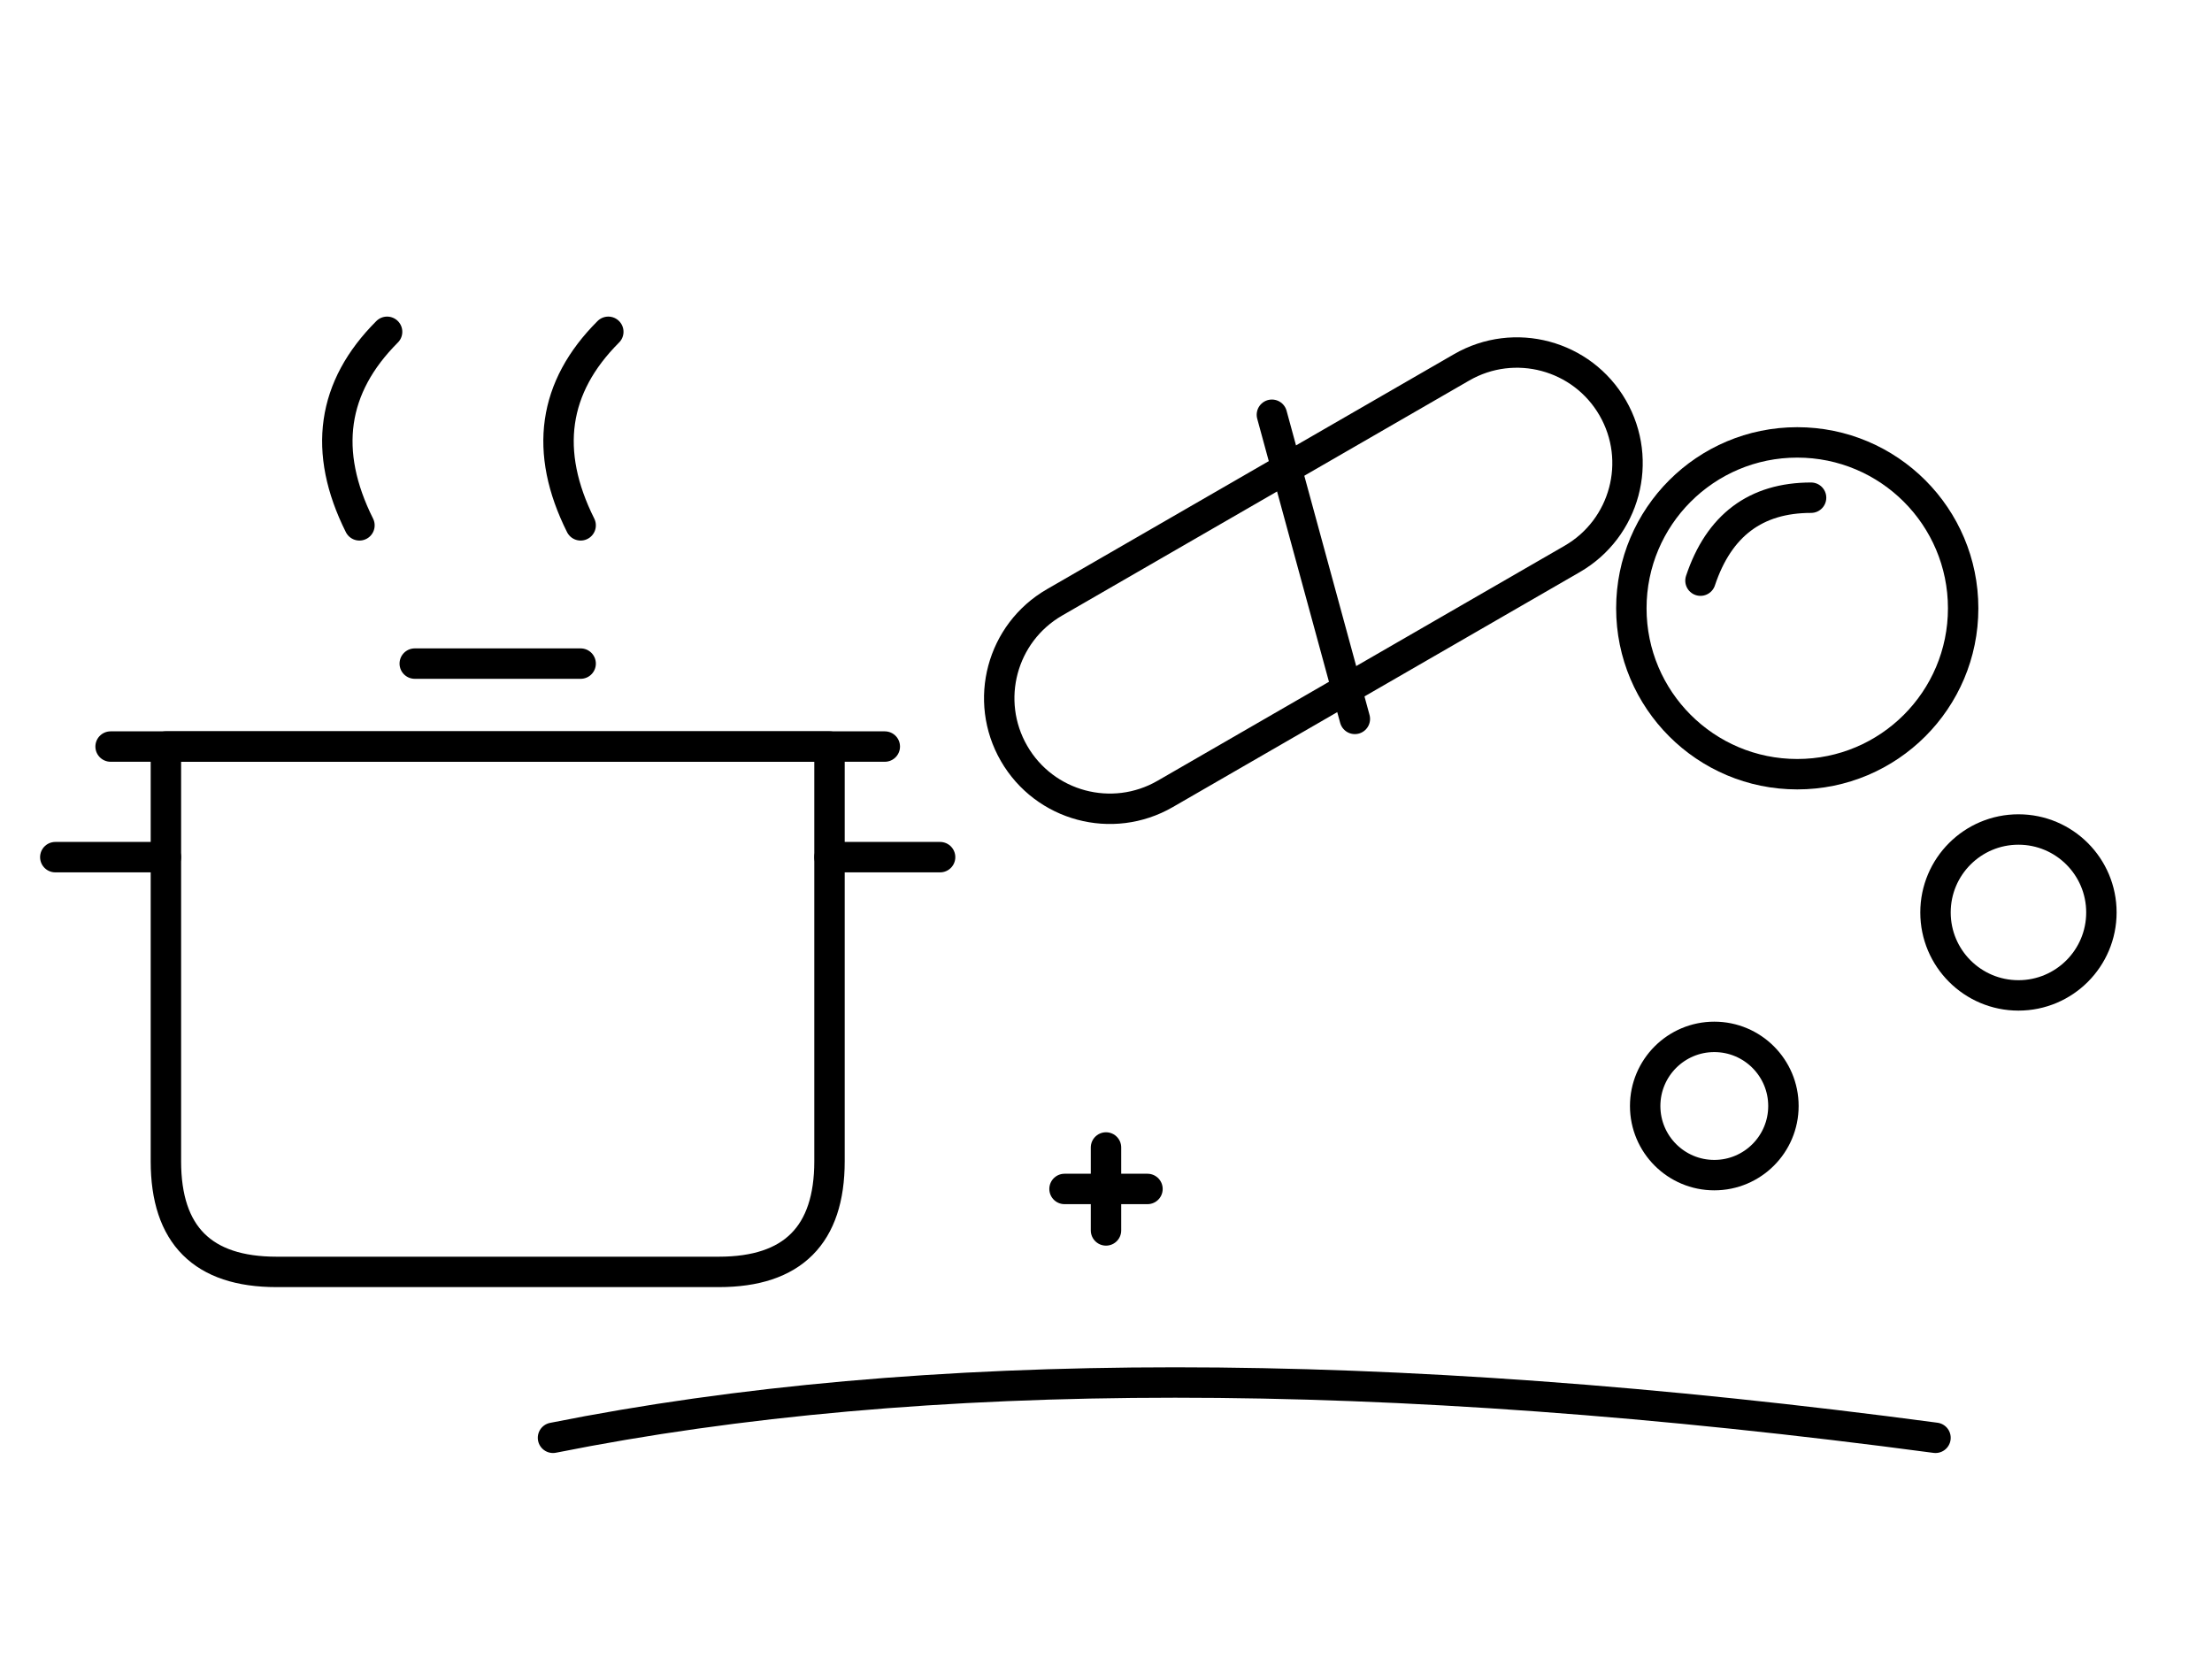
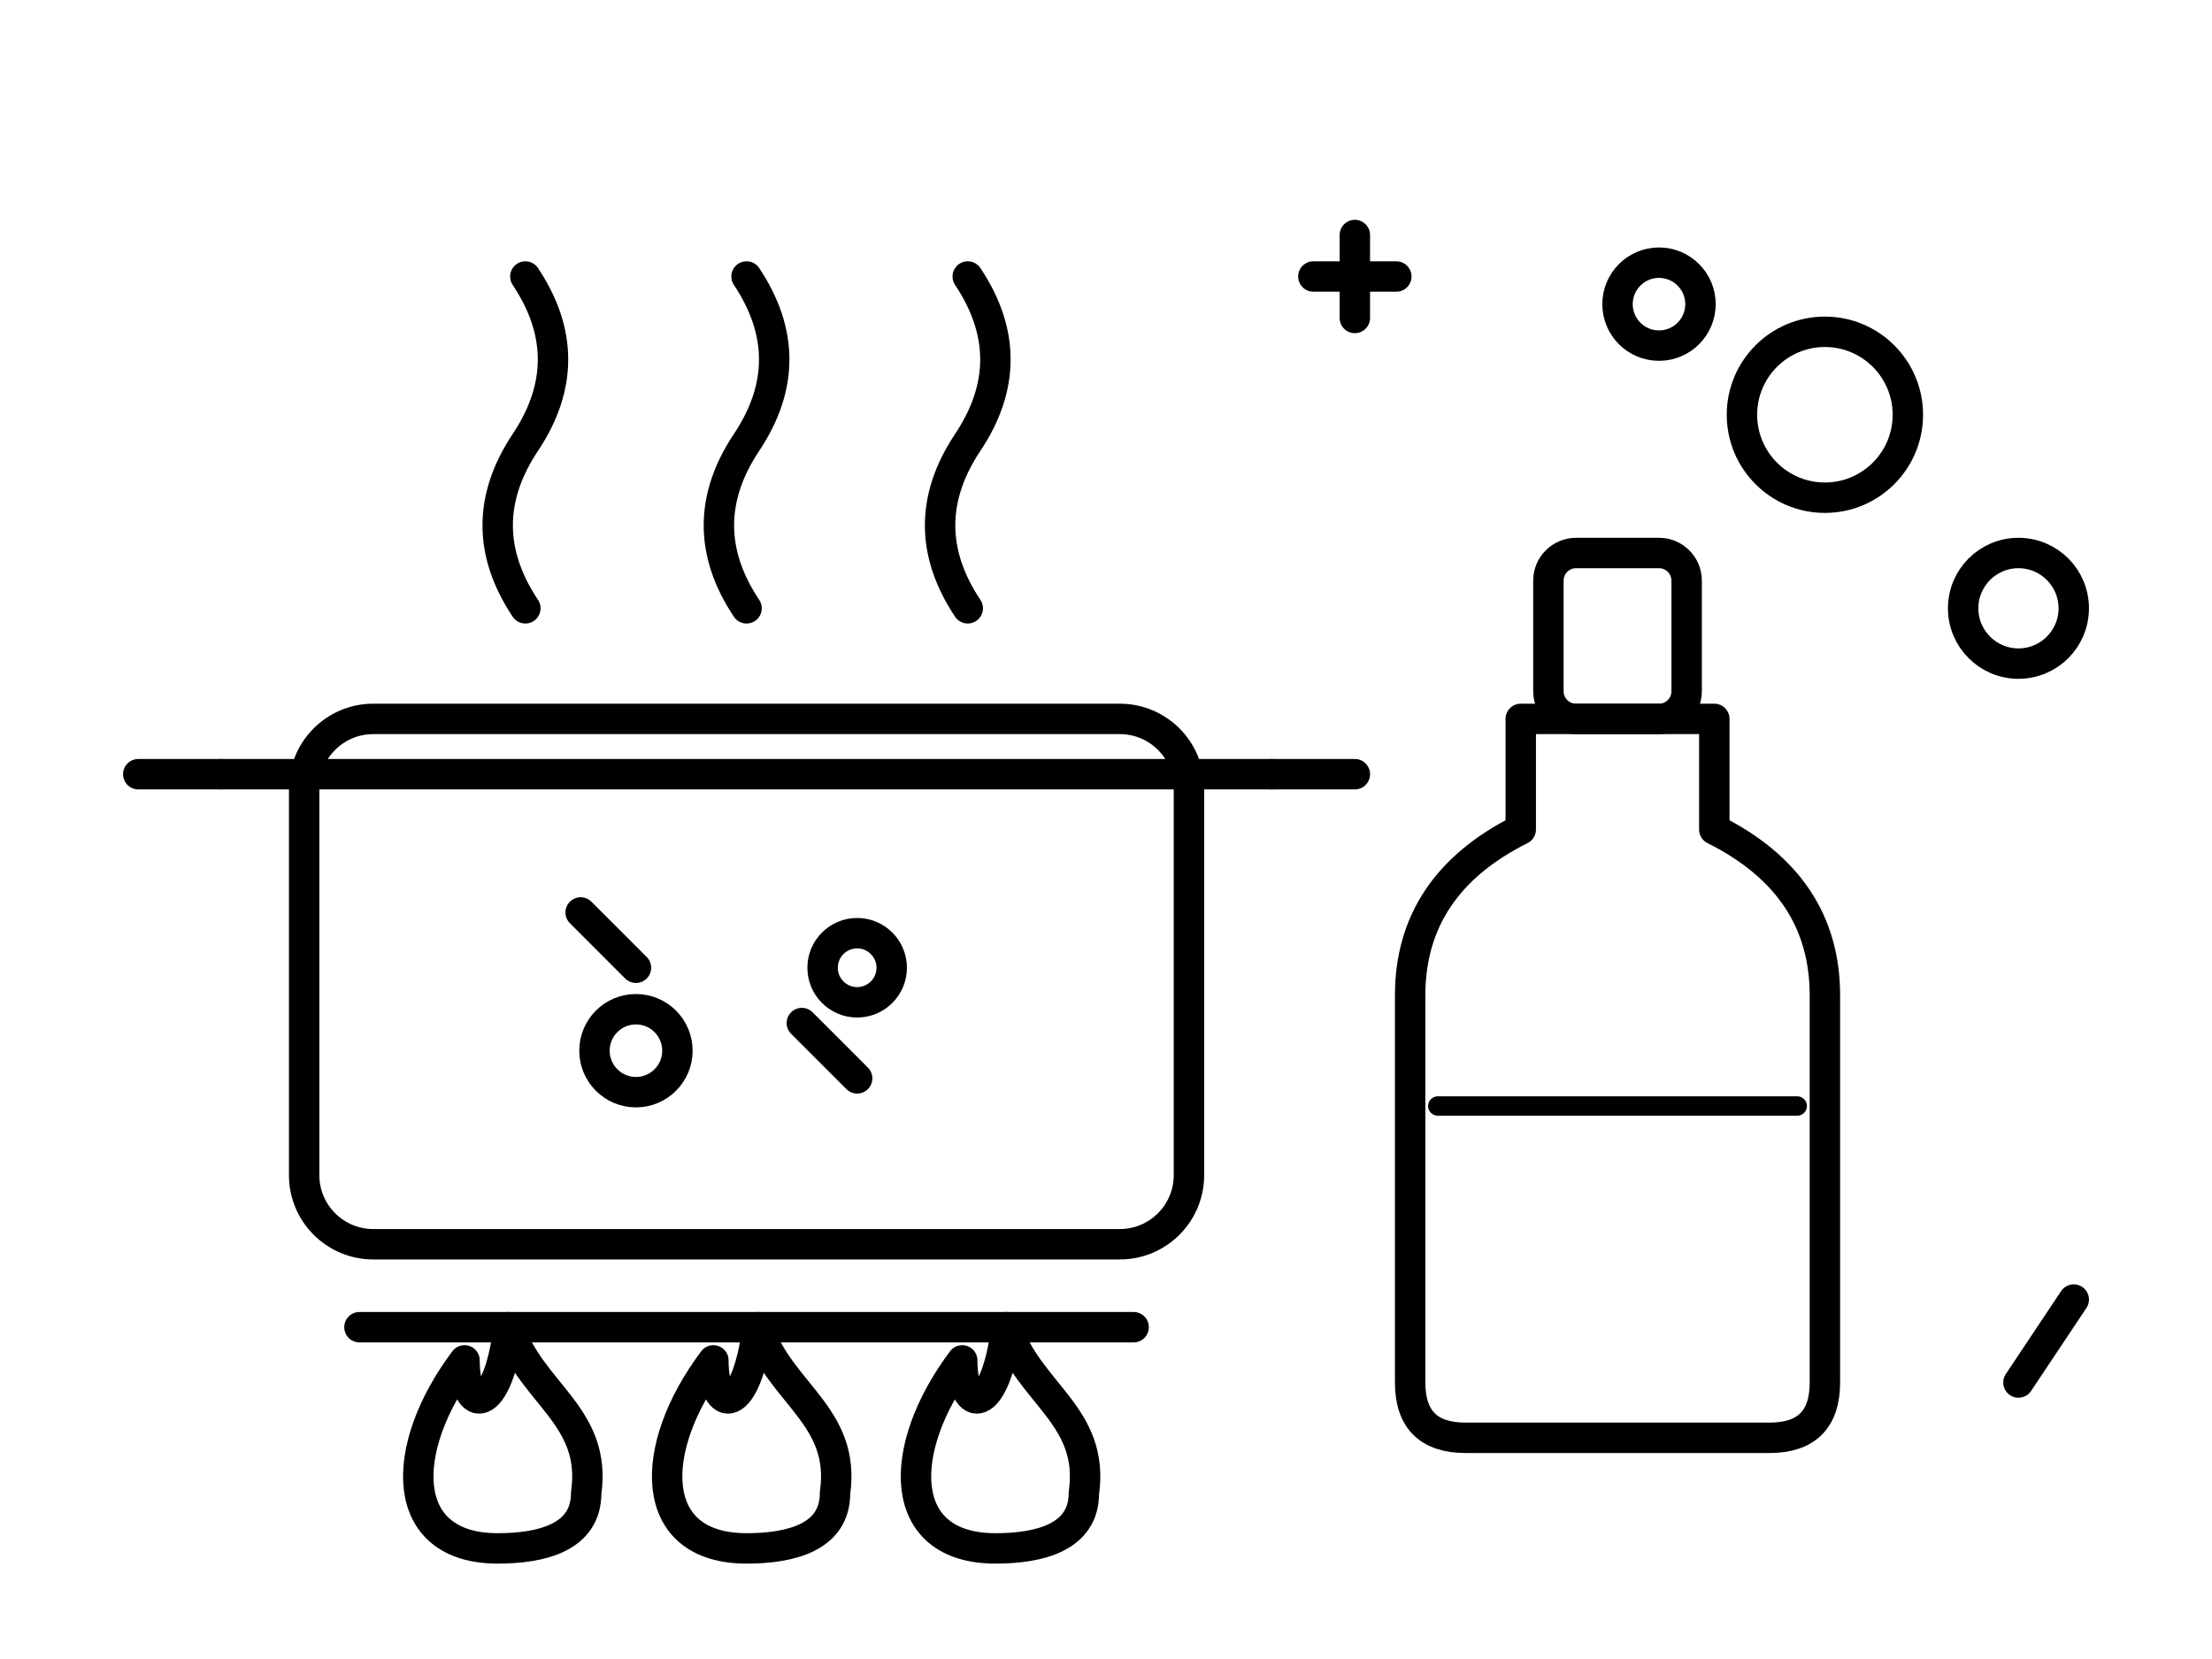
<svg xmlns="http://www.w3.org/2000/svg" viewBox="0 0 160 120" fill="none" stroke="#000" stroke-width="2.2" stroke-linecap="round" stroke-linejoin="round">
-   <path d="M12 54H60V84Q60 92 52 92H20Q12 92 12 84Z" />
-   <path d="M8 54H64M30 48H42" />
-   <path d="M60 62H68M12 62H4" />
-   <path d="M26 38q-4-8 2-14M42 38q-4-8 2-14" />
-   <path d="M78 34H112A8 8 0 0 1 112 50H78A8 8 0 0 1 78 34Z" transform="rotate(-30 95 42)" />
-   <path d="M92 30L98 52" />
-   <circle cx="130" cy="44" r="12" />
-   <path d="M123 42q2-6 8-6" />
-   <circle cx="146" cy="66" r="6" />
-   <circle cx="124" cy="80" r="5" />
-   <path d="M40 104q40-8 100 0" />
-   <path d="M80 83V89M77 86H83" />
+   <rect x="22" y="52" width="64" height="38" rx="5" />
+   <path d="M16 56H92" />
+   <path d="M16 56h-6M92 56h6" />
+   <path d="M38 44q-4 -6 0 -12q4 -6 0 -12M54 44q-4 -6 0 -12q4 -6 0 -12M70 44q-4 -6 0 -12q4 -6 0 -12" />
+   <path d="M36 112C28.8 112 28.8 104.8 33.6 98.4C33.6 102.4 36 102.4 36.8 96C38.4 100.8 43.2 102.4 42.4 108C42.4 111.2 39.2 112 36 112Z" />
+   <path d="M54 112C46.8 112 46.8 104.8 51.6 98.4C51.6 102.4 54 102.4 54.8 96C56.4 100.8 61.2 102.4 60.4 108C60.4 111.2 57.2 112 54 112Z" />
+   <path d="M72 112C64.8 112 64.8 104.8 69.6 98.4C69.6 102.4 72 102.4 72.8 96C74.4 100.8 79.2 102.4 78.4 108C78.4 111.2 75.2 112 72 112Z" />
+   <path d="M26 96H82" />
+   <path d="M110 52h14v8q8 4 8 12v28q0 4 -4 4h-22q-4 0 -4 -4V72q0 -8 8 -12z" />
+   <rect x="112" y="40" width="10" height="12" rx="2" />
+   <path d="M104 80h26" stroke-width="1.4" />
+   <circle cx="132" cy="30" r="6" />
+   <circle cx="146" cy="44" r="4" />
+   <circle cx="120" cy="22" r="3" />
+   <path d="M42 66l4 4M58 74l4 4" />
+   <circle cx="46" cy="76" r="3" />
+   <circle cx="62" cy="70" r="2.5" />
+   <path d="M98 17V23M95 20H101" />
+   <path d="M146,100l4,-6" />
</svg>
